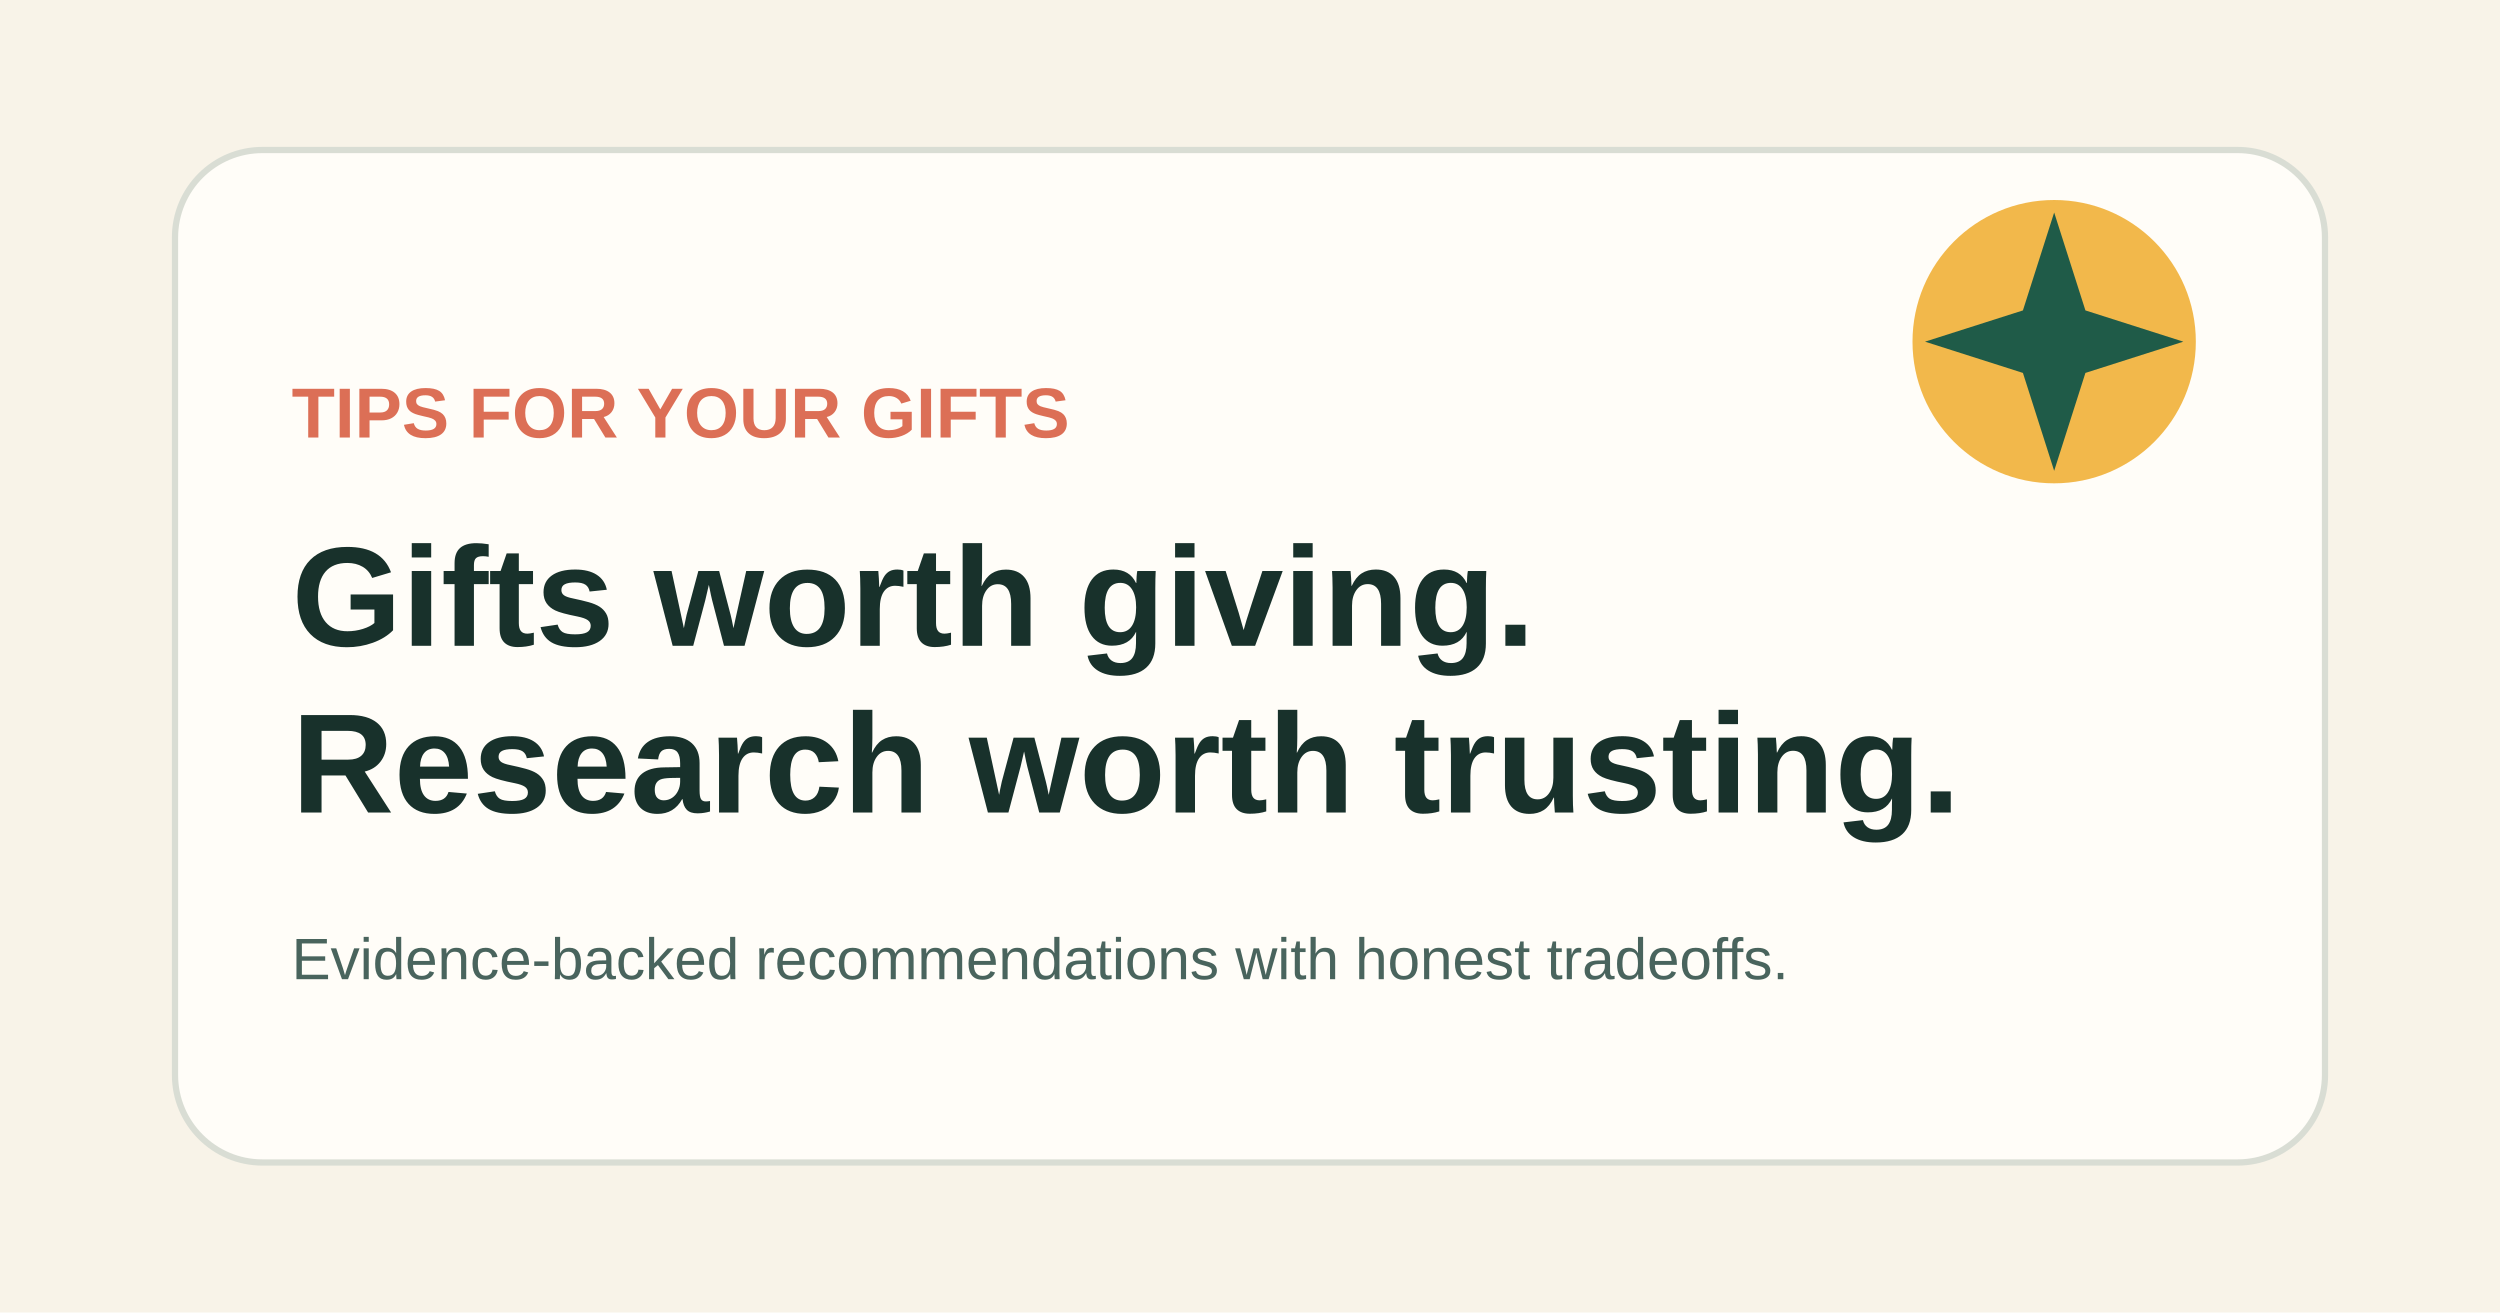
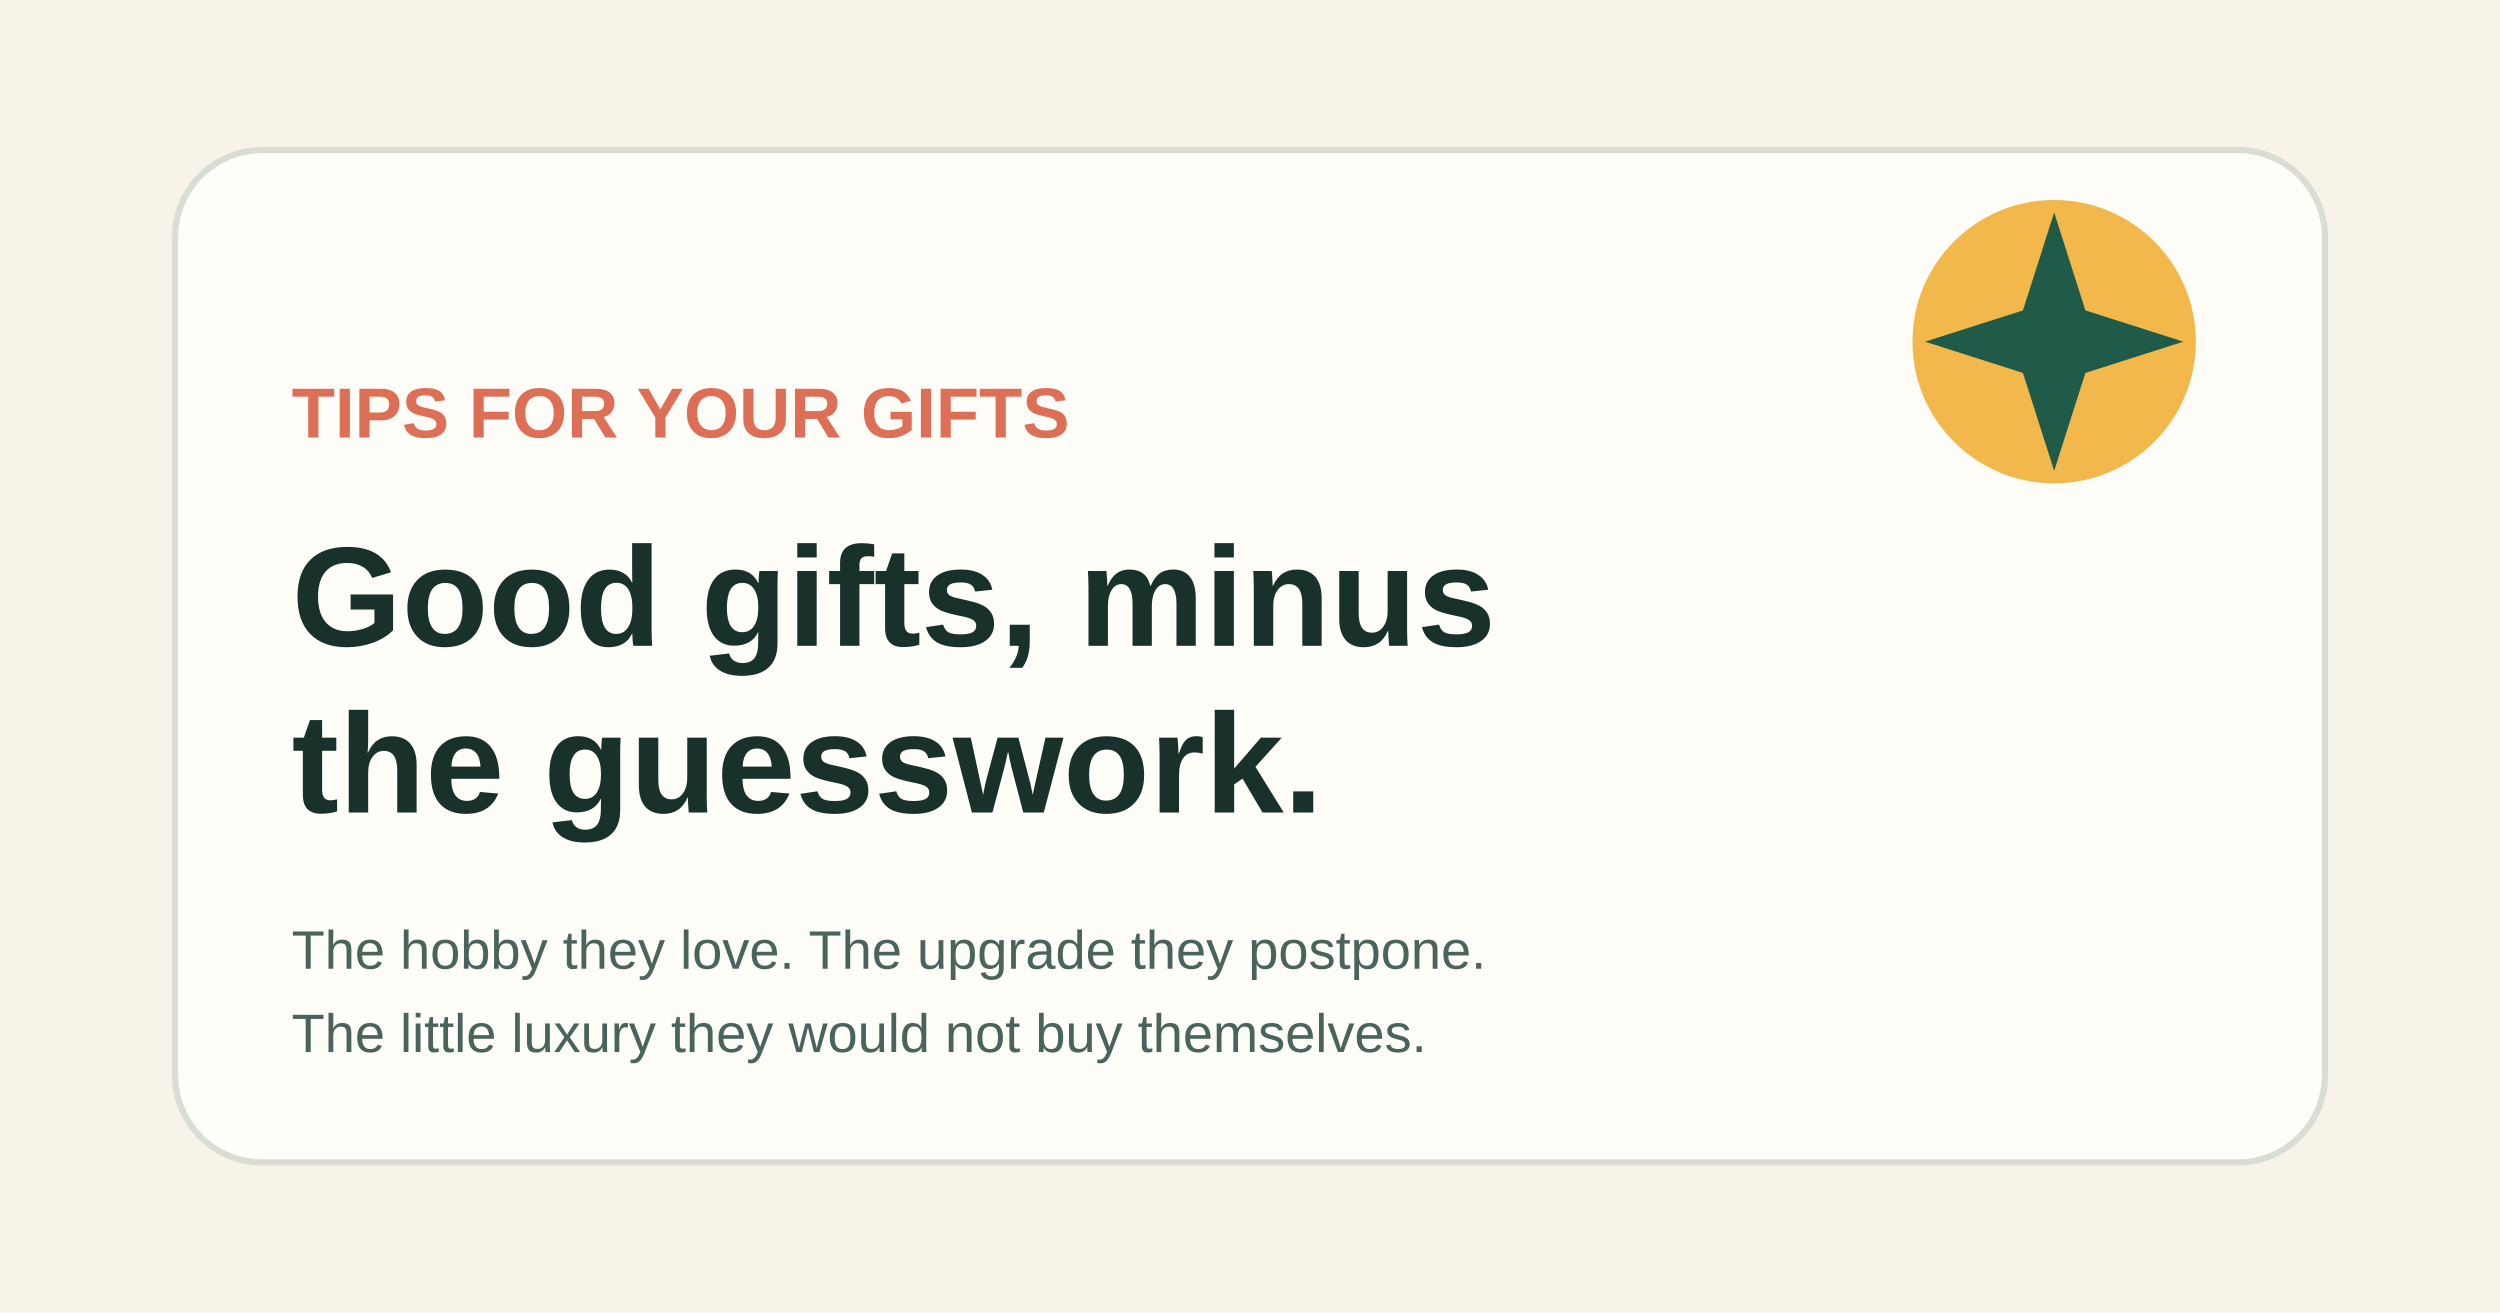
<svg xmlns="http://www.w3.org/2000/svg" width="1200" height="630" viewBox="0 0 1200 630">
  <rect width="1200" height="630" fill="#f8f3e8" />
  <rect x="84" y="72" width="1032" height="486" rx="42" fill="#fffdf8" stroke="#d9ddd4" stroke-width="3" />
  <circle cx="986" cy="164" r="68" fill="#f2b84b" />
  <path d="M986 102l15 47 47 15-47 15-15 47-15-47-47-15 47-15 15-47z" fill="#1f5b48" />
  <text x="140" y="210" font-family="Arial, sans-serif" font-size="34" font-weight="700" fill="#dc6f56">TIPS FOR YOUR GIFTS</text>
-   <text x="140" y="310" font-family="Arial, sans-serif" font-size="68" font-weight="800" fill="#18312b">Gifts worth giving.</text>
-   <text x="140" y="390" font-family="Arial, sans-serif" font-size="68" font-weight="800" fill="#18312b">Research worth trusting.</text>
-   <text x="140" y="470" font-family="Arial, sans-serif" font-size="28" fill="#49645d">Evidence-backed recommendations with honest tradeoffs.</text>
+   <text x="140" y="310" font-family="Arial, sans-serif" font-size="68" font-weight="800" fill="#18312b">Good gifts, minus</text>
+   <text x="140" y="390" font-family="Arial, sans-serif" font-size="68" font-weight="800" fill="#18312b">the guesswork.</text>
+   <text x="140" y="465" font-family="Arial, sans-serif" font-size="26" fill="#49645d">The hobby they love. The upgrade they postpone.</text>
+   <text x="140" y="505" font-family="Arial, sans-serif" font-size="26" fill="#49645d">The little luxury they would not buy themselves.</text>
</svg>
